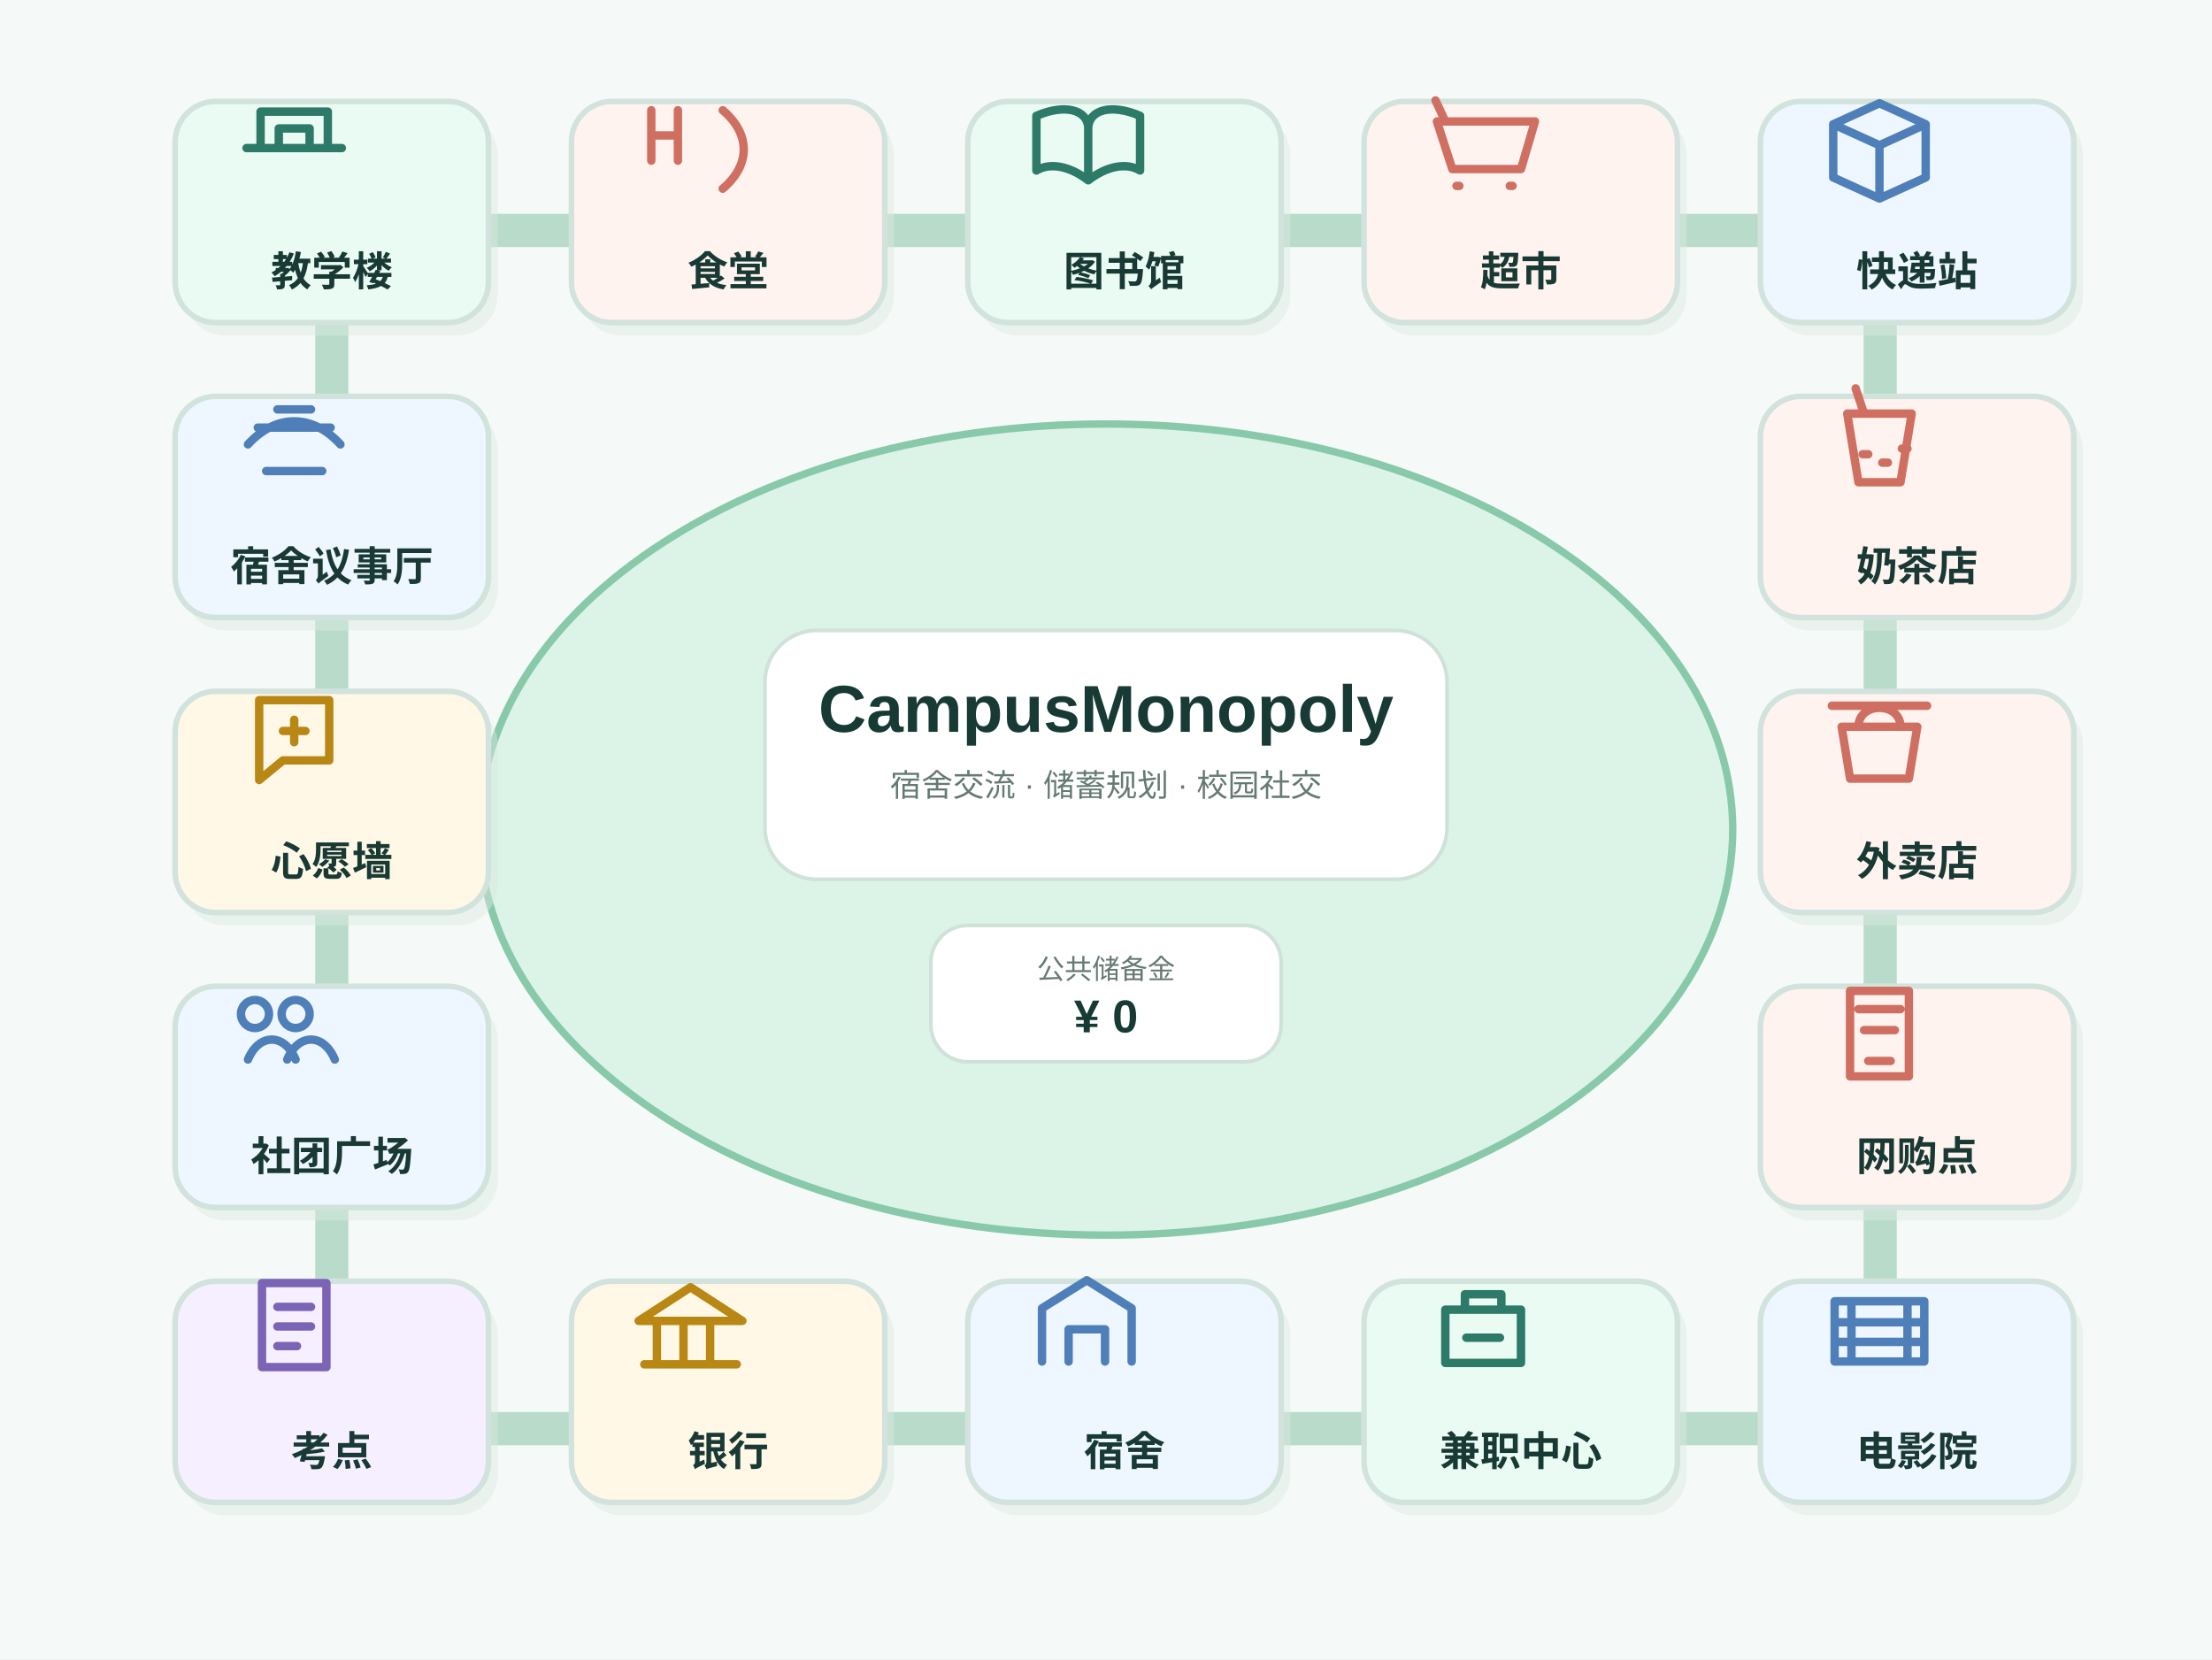
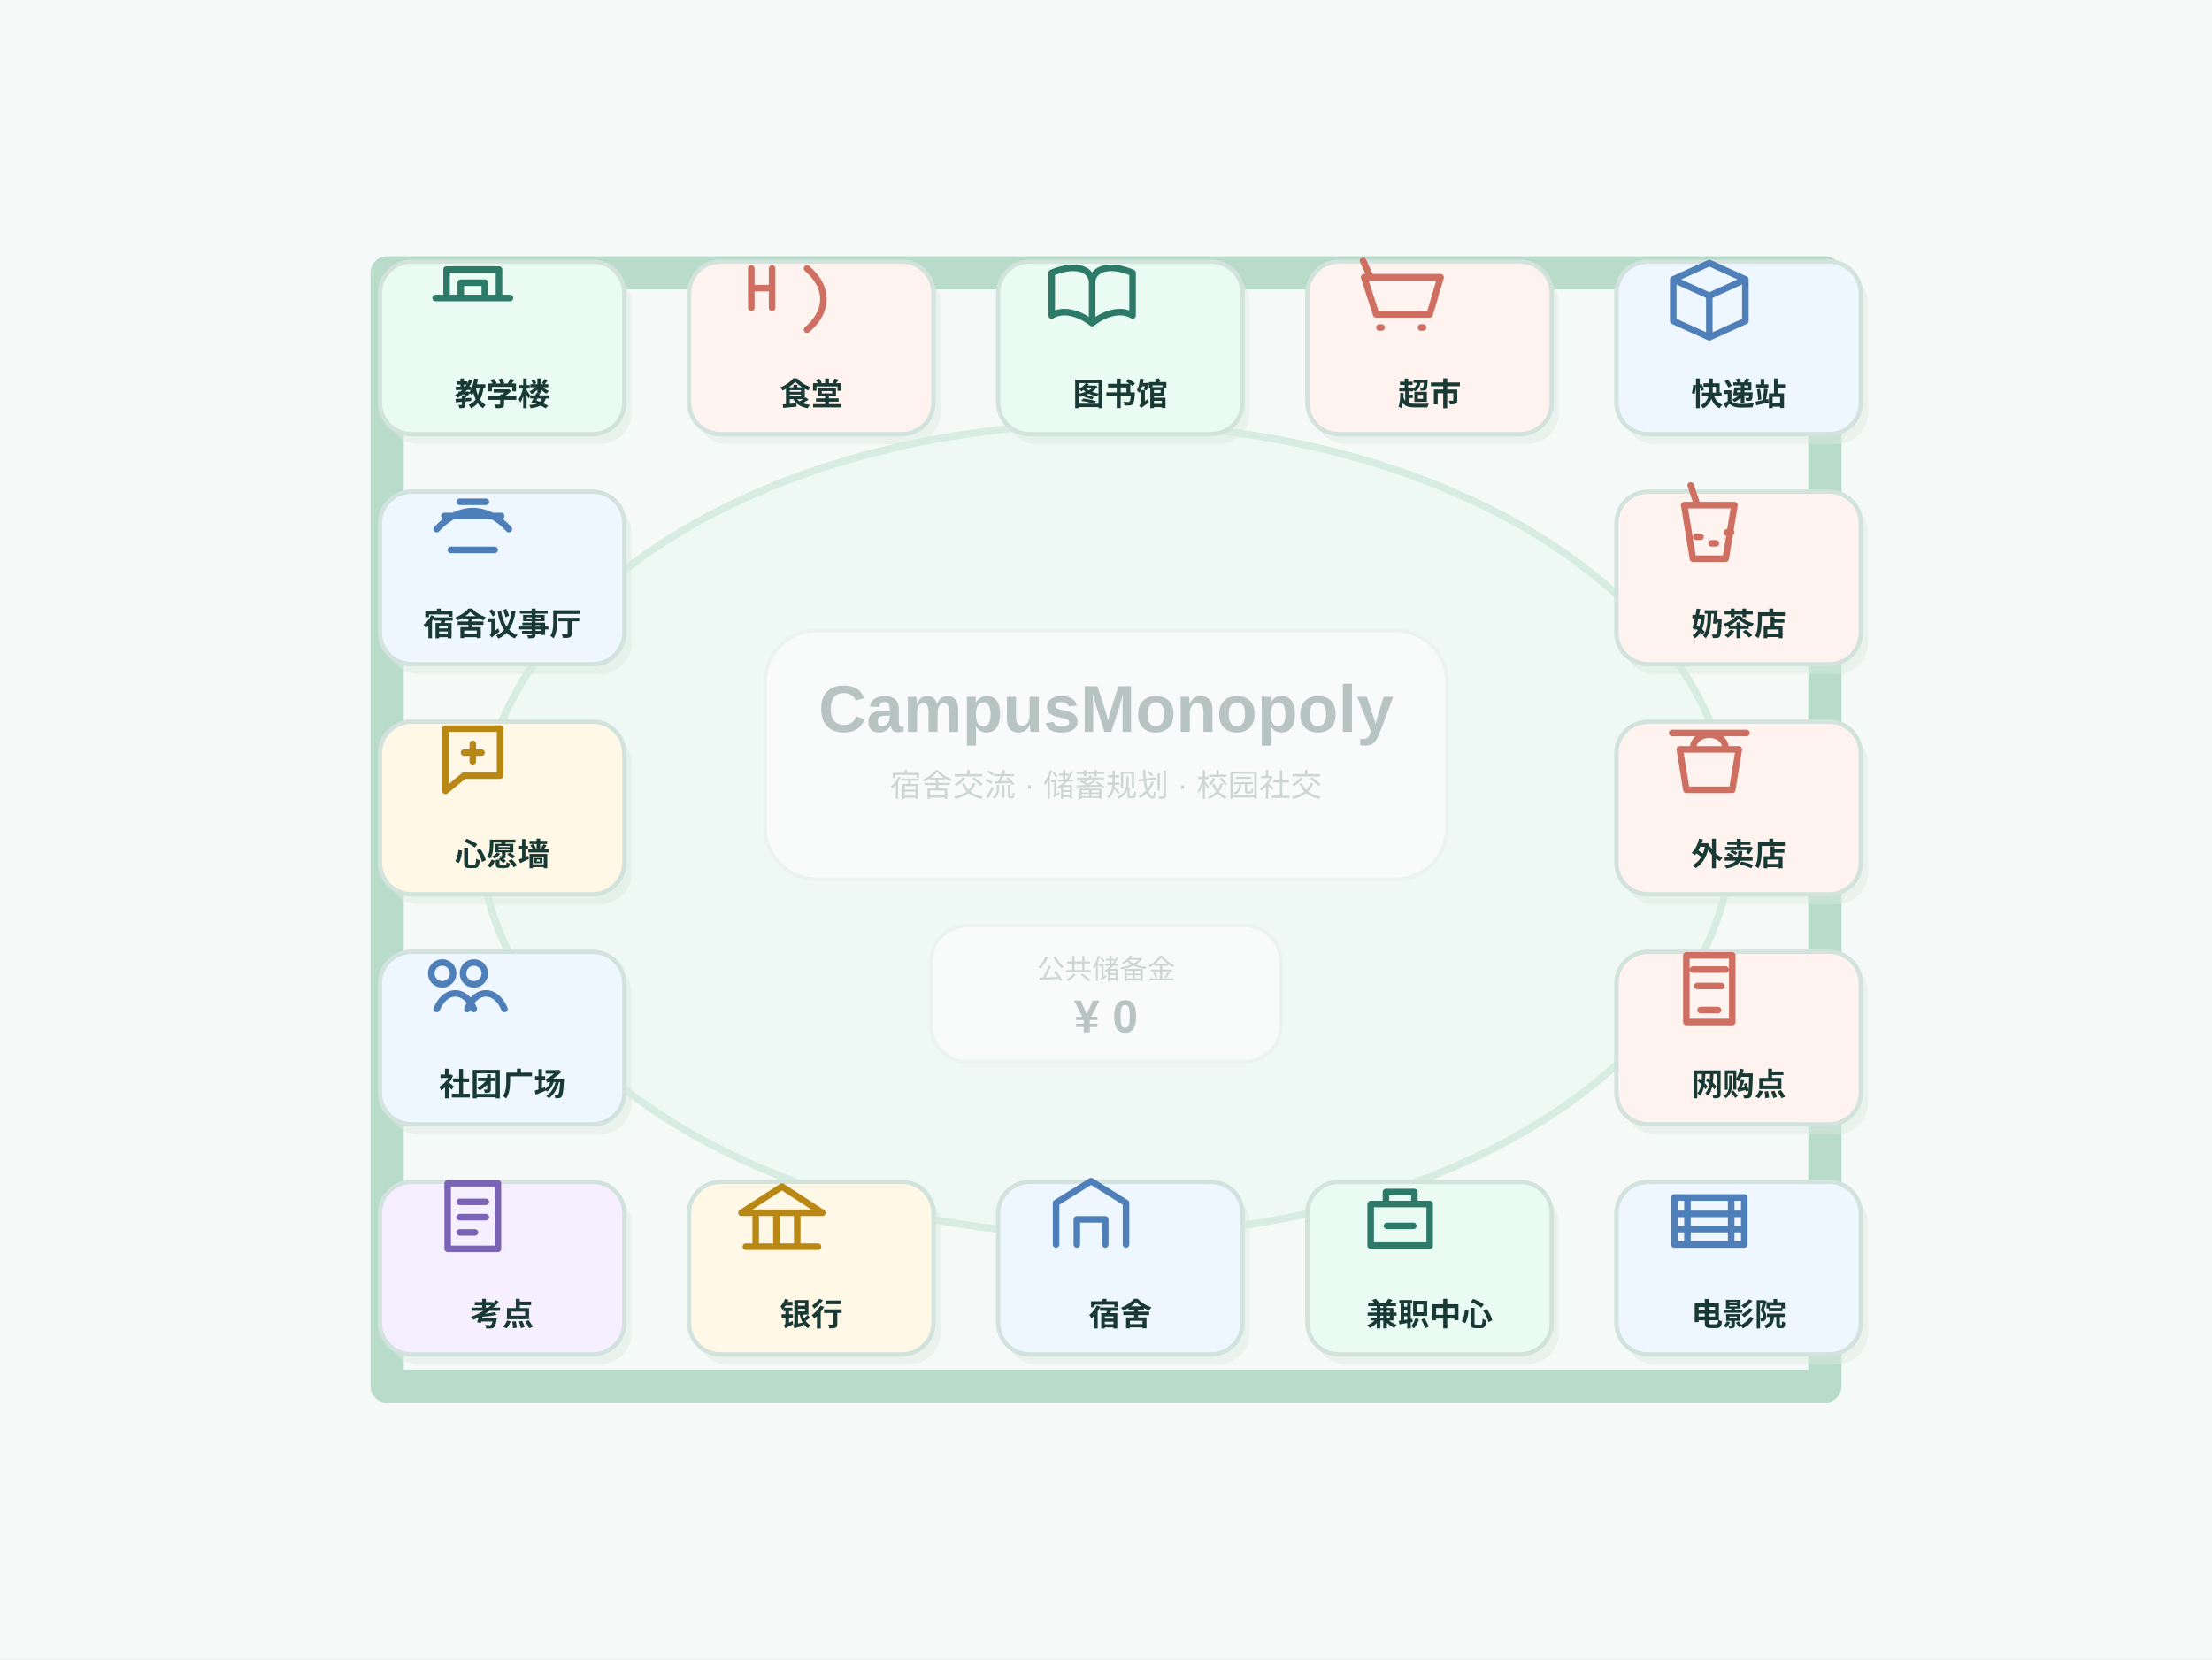
<svg xmlns="http://www.w3.org/2000/svg" viewBox="0 0 1200 900" role="img" aria-labelledby="title desc">
  <defs>
    <style>
      .bg { fill: #f5faf8; }
      .route { fill: none; stroke: #b9dcca; stroke-width: 18; stroke-linecap: round; stroke-linejoin: round; }
      .green { fill: #e9fbf2; }
      .red { fill: #fff3ef; }
      .blue { fill: #eef6ff; }
      .yellow { fill: #fff8e6; }
      .purple { fill: #f5efff; }
      .tile { stroke: #d2e2dc; stroke-width: 3; }
      .tile-shadow { fill: #d9e8e1; opacity: .45; }
      .tile-name {
        font-family: "Microsoft YaHei", "Noto Sans SC", Arial, sans-serif;
        font-size: 22px;
        font-weight: 800;
        fill: #183934;
        text-anchor: middle;
      }
      .icon {
        fill: none;
        stroke: #2c7a67;
        stroke-width: 6;
        stroke-linecap: round;
        stroke-linejoin: round;
        transform-box: fill-box;
        transform-origin: center;
        transform: translateY(-18px) scale(.76);
      }
      .icon-red { stroke: #cf6f61; }
      .icon-blue { stroke: #4f7fb8; }
      .icon-yellow { stroke: #b98714; }
      .icon-purple { stroke: #7b64b6; }
      .center-grass { fill: #dcf3e8; stroke: #88c9aa; stroke-width: 4; }
      .center-card { fill: #ffffff; stroke: #cfe2da; stroke-width: 2; }
      .center-title {
        font-family: "Microsoft YaHei", "Noto Sans SC", Arial, sans-serif;
        font-size: 36px;
        font-weight: 800;
        fill: #173a35;
        text-anchor: middle;
      }
      .center-sub {
        font-family: "Microsoft YaHei", "Noto Sans SC", Arial, sans-serif;
        font-size: 17px;
        fill: #657a74;
        text-anchor: middle;
      }
      .fund-label {
        font-family: "Microsoft YaHei", "Noto Sans SC", Arial, sans-serif;
        font-size: 15px;
        fill: #657a74;
        text-anchor: middle;
      }
      .fund-value {
        font-family: "Microsoft YaHei", "Noto Sans SC", Arial, sans-serif;
        font-size: 25px;
        font-weight: 800;
        fill: #173a35;
        text-anchor: middle;
      }
    </style>
  </defs>
  <rect class="bg" width="1200" height="900" />
-   <path class="route" d="M180 125 H1020 V775 H180 Z" />
-   <ellipse class="center-grass" cx="600" cy="450" rx="340" ry="220" />
-   <rect class="center-card" x="415" y="342" width="370" height="135" rx="28" />
-   <text class="center-title" x="600" y="397">CampusMonopoly</text>
-   <text class="center-sub" x="600" y="432">宿舍交流 · 储蓄规划 · 校园社交</text>
-   <rect class="center-card" x="505" y="502" width="190" height="74" rx="20" />
-   <text class="fund-label" x="600" y="531">公共储备金</text>
-   <text class="fund-value" x="600" y="560">¥ 0</text>
-   <g id="tiles">
+   <path class="route" d="M210 148 H990 V752 H210 Z" />
+   <g id="center-decoration" opacity="0.28">
+     <ellipse class="center-grass" cx="600" cy="450" rx="340" ry="220" />
+     <rect class="center-card" x="415" y="342" width="370" height="135" rx="28" />
+     <text class="center-title" x="600" y="397">CampusMonopoly</text>
+     <text class="center-sub" x="600" y="432">宿舍交流 · 储蓄规划 · 校园社交</text>
+     <rect class="center-card" x="505" y="502" width="190" height="74" rx="20" />
+     <text class="fund-label" x="600" y="531">公共储备金</text>
+     <text class="fund-value" x="600" y="560">¥ 0</text>
+   </g>
+   <g id="tiles" transform="translate(600 450) scale(0.78) translate(-600 -450)">
    <g id="tile-teaching-building" transform="translate(95 55)">
      <rect class="tile-shadow" x="5" y="7" width="170" height="120" rx="22" />
      <rect class="tile green" width="170" height="120" rx="22" />
      <path class="icon" d="M51 57 h68 M61 57 V31 h48 v26 M74 57 V43 h22 v14" />
      <text class="tile-name" x="85" y="100">教学楼</text>
    </g>
    <g id="tile-canteen" transform="translate(310 55)">
      <rect class="tile-shadow" x="5" y="7" width="170" height="120" rx="22" />
      <rect class="tile red" width="170" height="120" rx="22" />
      <path class="icon icon-red" d="M57 30 v36 M76 30 v36 M57 48 h19 M108 30 c20 17 20 39 0 56" />
      <text class="tile-name" x="85" y="100">食堂</text>
    </g>
    <g id="tile-library" transform="translate(525 55)">
      <rect class="tile-shadow" x="5" y="7" width="170" height="120" rx="22" />
      <rect class="tile green" width="170" height="120" rx="22" />
      <path class="icon" d="M49 34 c21 -9 36 -4 37 8 v38 c-13 -10 -27 -13 -37 -7 z M86 42 c1 -12 16 -17 37 -8 v39 c-10 -6 -24 -3 -37 7 z" />
      <text class="tile-name" x="85" y="100">图书馆</text>
    </g>
    <g id="tile-supermarket" transform="translate(740 55)">
      <rect class="tile-shadow" x="5" y="7" width="170" height="120" rx="22" />
      <rect class="tile red" width="170" height="120" rx="22" />
      <path class="icon icon-red" d="M52 38 h70 l-10 34 H63 z M66 84 h2 M104 84 h2 M58 38 l-7 -15" />
      <text class="tile-name" x="85" y="100">超市</text>
    </g>
    <g id="tile-package-station" transform="translate(955 55)">
      <rect class="tile-shadow" x="5" y="7" width="170" height="120" rx="22" />
      <rect class="tile blue" width="170" height="120" rx="22" />
      <path class="icon icon-blue" d="M52 40 l33 -15 33 15 v38 l-33 15 -33 -15 z M52 40 l33 15 33 -15 M85 55 v38" />
      <text class="tile-name" x="85" y="100">快递站</text>
    </g>
    <g id="tile-milk-tea" transform="translate(955 215)">
      <rect class="tile-shadow" x="5" y="7" width="170" height="120" rx="22" />
      <rect class="tile red" width="170" height="120" rx="22" />
      <path class="icon icon-red" d="M62 36 h46 l-8 49 H70 z M74 36 l-6 -18 M73 65 h4 M87 71 h4 M101 61 h4" />
      <text class="tile-name" x="85" y="100">奶茶店</text>
    </g>
    <g id="tile-takeout" transform="translate(955 375)">
      <rect class="tile-shadow" x="5" y="7" width="170" height="120" rx="22" />
      <rect class="tile red" width="170" height="120" rx="22" />
      <path class="icon icon-red" d="M58 49 h54 l-6 37 H64 z M70 49 c0 -18 30 -18 30 0 M51 34 h68" />
      <text class="tile-name" x="85" y="100">外卖店</text>
    </g>
    <g id="tile-online-shopping" transform="translate(955 535)">
      <rect class="tile-shadow" x="5" y="7" width="170" height="120" rx="22" />
      <rect class="tile red" width="170" height="120" rx="22" />
      <path class="icon icon-red" d="M64 27 h42 v61 H64 z M77 77 h16 M70 40 h30 M74 55 h22" />
      <text class="tile-name" x="85" y="100">网购点</text>
    </g>
    <g id="tile-cinema" transform="translate(955 695)">
      <rect class="tile-shadow" x="5" y="7" width="170" height="120" rx="22" />
      <rect class="tile blue" width="170" height="120" rx="22" />
      <path class="icon icon-blue" d="M53 38 h64 v43 H53 z M65 38 v43 M105 38 v43 M53 53 h64 M53 67 h64" />
      <text class="tile-name" x="85" y="100">电影院</text>
    </g>
    <g id="tile-part-time-center" transform="translate(740 695)">
      <rect class="tile-shadow" x="5" y="7" width="170" height="120" rx="22" />
      <rect class="tile green" width="170" height="120" rx="22" />
      <path class="icon" d="M58 44 h54 v38 H58 z M72 44 v-11 h26 v11 M73 64 h24" />
      <text class="tile-name" x="85" y="100">兼职中心</text>
    </g>
    <g id="tile-dormitory" transform="translate(525 695)">
      <rect class="tile-shadow" x="5" y="7" width="170" height="120" rx="22" />
      <rect class="tile blue" width="170" height="120" rx="22" />
      <path class="icon icon-blue" d="M53 81 V43 l32 -20 32 20 v38 M72 81 V58 h26 v23" />
      <text class="tile-name" x="85" y="100">宿舍</text>
    </g>
    <g id="tile-bank" transform="translate(310 695)">
      <rect class="tile-shadow" x="5" y="7" width="170" height="120" rx="22" />
      <rect class="tile yellow" width="170" height="120" rx="22" />
      <path class="icon icon-yellow" d="M52 52 h66 M61 52 v31 M80 52 v31 M99 52 v31 M52 83 h66 M85 28 l37 24 H48 z" />
      <text class="tile-name" x="85" y="100">银行</text>
    </g>
    <g id="tile-exam-site" transform="translate(95 695)">
      <rect class="tile-shadow" x="5" y="7" width="170" height="120" rx="22" />
      <rect class="tile purple" width="170" height="120" rx="22" />
      <path class="icon icon-purple" d="M62 25 h46 v60 H62 z M73 42 h24 M73 56 h24 M73 70 h14" />
      <text class="tile-name" x="85" y="100">考点</text>
    </g>
    <g id="tile-club-square" transform="translate(95 535)">
      <rect class="tile-shadow" x="5" y="7" width="170" height="120" rx="22" />
      <rect class="tile blue" width="170" height="120" rx="22" />
      <path class="icon icon-blue" d="M52 76 c8 -19 26 -19 34 0 M80 76 c8 -19 26 -19 34 0 M67 43 a10 10 0 1 0 0 1 M96 43 a10 10 0 1 0 0 1" />
      <text class="tile-name" x="85" y="100">社团广场</text>
    </g>
    <g id="tile-wish-wall" transform="translate(95 375)">
      <rect class="tile-shadow" x="5" y="7" width="170" height="120" rx="22" />
      <rect class="tile yellow" width="170" height="120" rx="22" />
      <path class="icon icon-yellow" d="M60 30 h50 v43 H77 l-17 14 V30 z M77 52 h16 M85 44 v16" />
      <text class="tile-name" x="85" y="100">心愿墙</text>
    </g>
    <g id="tile-dorm-meeting" transform="translate(95 215)">
      <rect class="tile-shadow" x="5" y="7" width="170" height="120" rx="22" />
      <rect class="tile blue" width="170" height="120" rx="22" />
      <path class="icon icon-blue" d="M52 58 c20 -22 46 -22 66 0 M65 77 h40 M59 46 h52 M73 33 h24" />
      <text class="tile-name" x="85" y="100">宿舍议事厅</text>
    </g>
  </g>
</svg>
